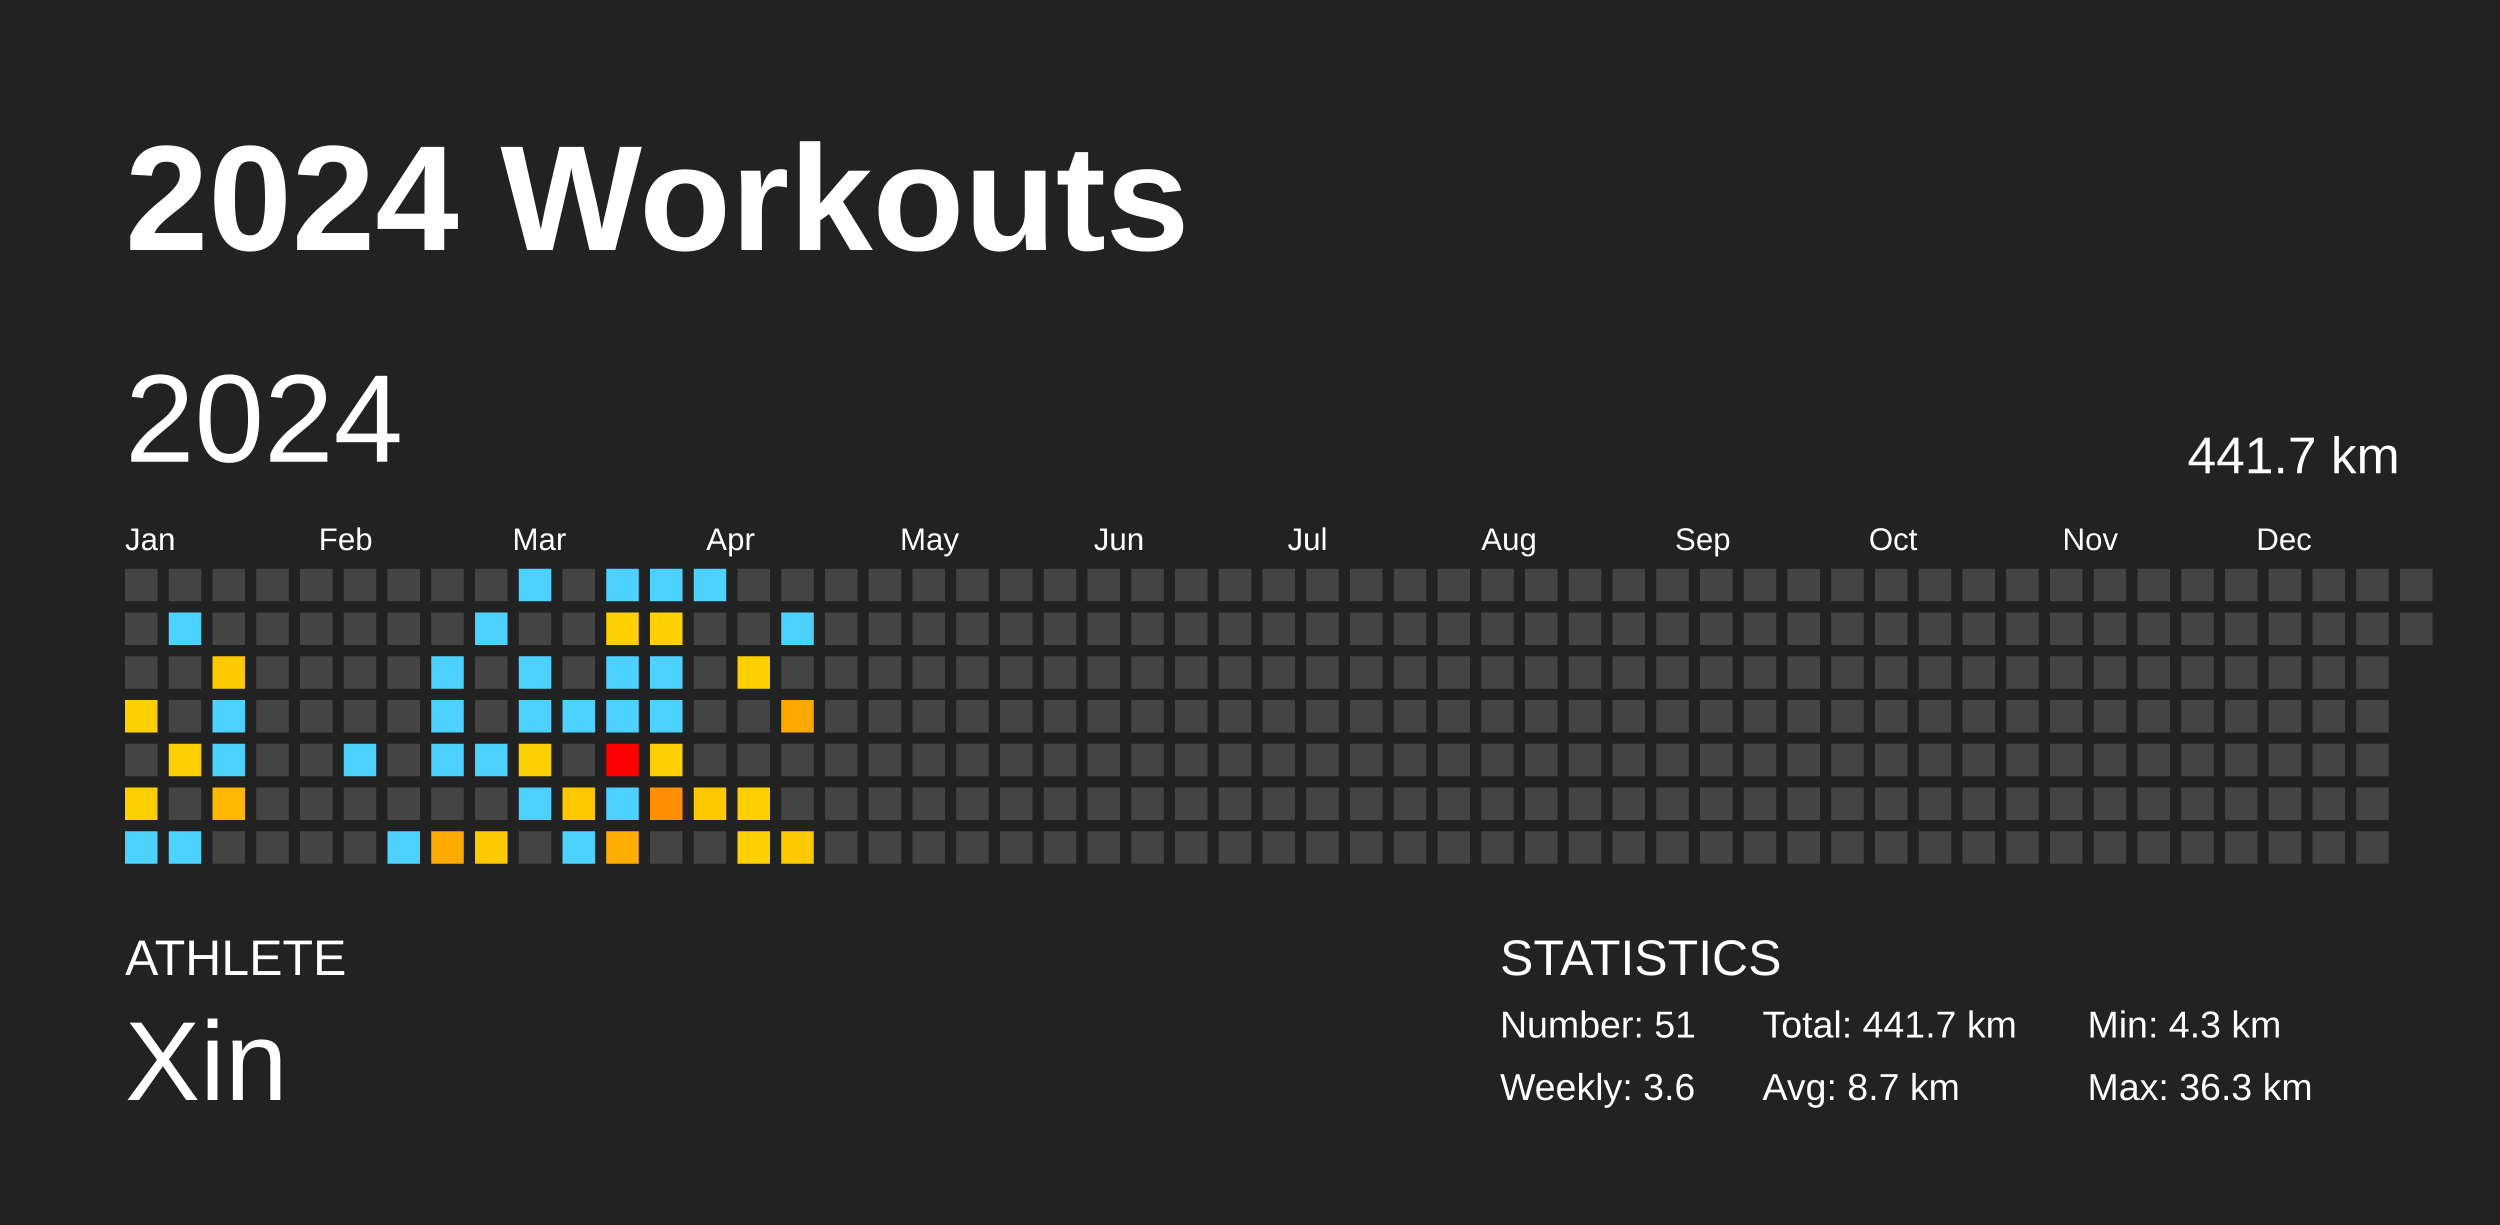
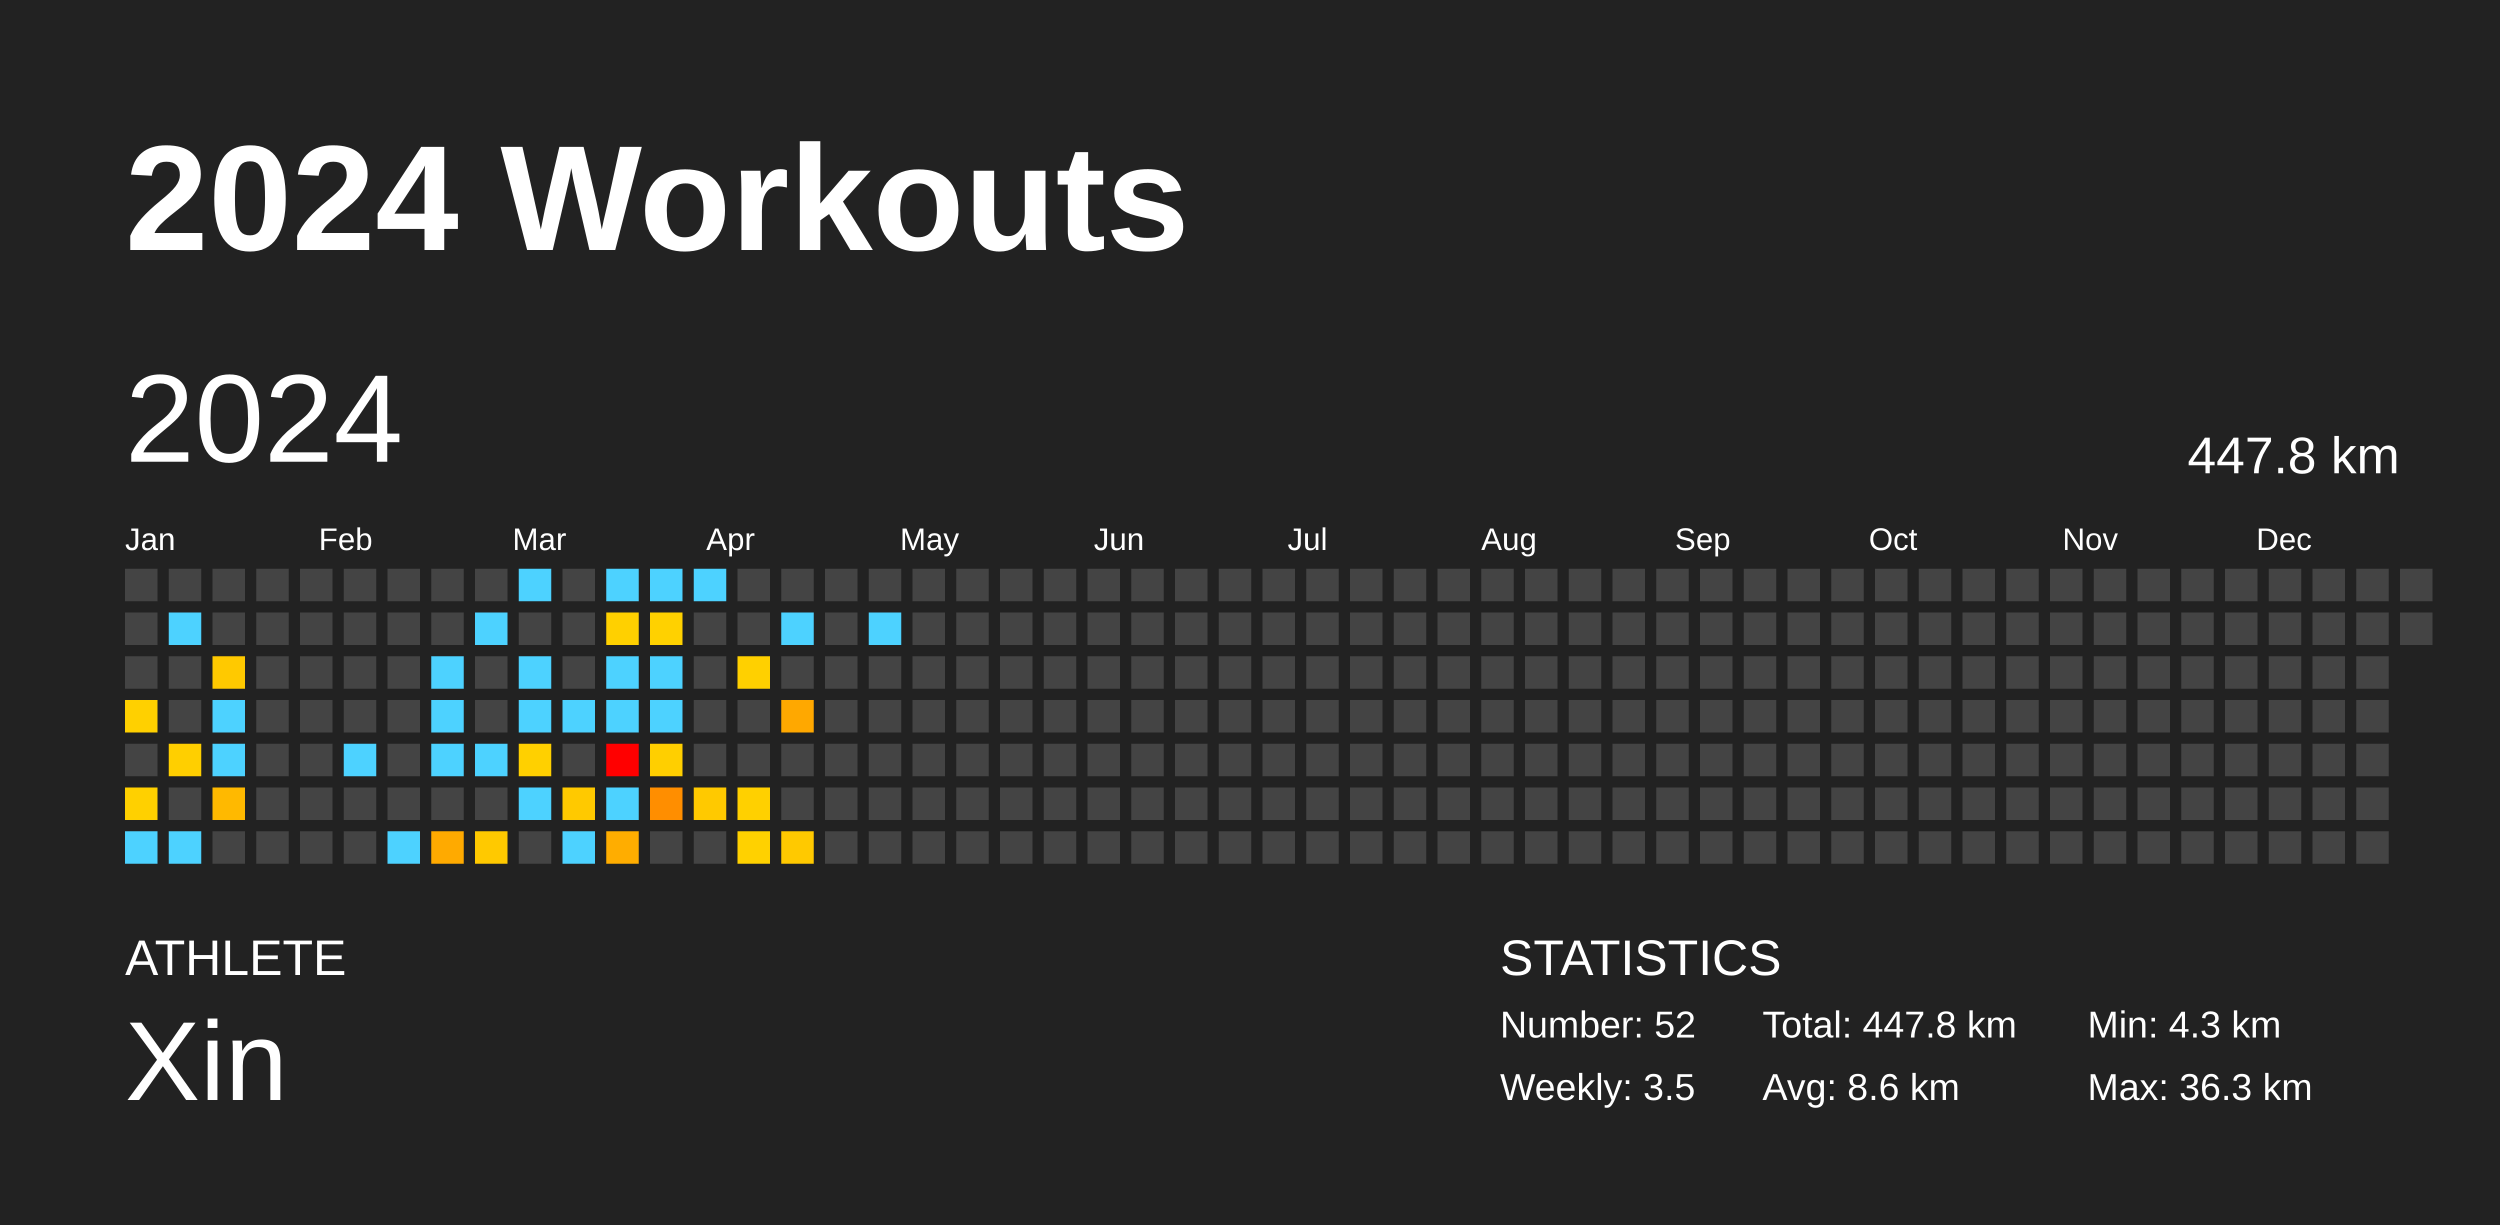
<svg xmlns="http://www.w3.org/2000/svg" baseProfile="full" height="98mm" version="1.1" viewBox="0,0,200,98" width="200mm">
  <defs />
  <rect fill="#222222" height="98" width="200" x="0" y="0" />
  <text fill="#FFFFFF" style="font-size:12px; font-family:Arial; font-weight:bold;" x="10" y="20">2024 Workouts</text>
  <text fill="#FFFFFF" style="font-size:4px; font-family:Arial" x="10" y="78">ATHLETE</text>
  <text fill="#FFFFFF" style="font-size:9px; font-family:Arial" x="10" y="88">Xin</text>
  <text fill="#FFFFFF" style="font-size:4px; font-family:Arial" x="120" y="78">STATISTICS</text>
-   <text fill="#FFFFFF" style="font-size:3px; font-family:Arial" x="120" y="83">Number: 51</text>
-   <text fill="#FFFFFF" style="font-size:3px; font-family:Arial" x="120" y="88">Weekly: 3.6</text>
-   <text fill="#FFFFFF" style="font-size:3px; font-family:Arial" x="141" y="83">Total: 441.7 km</text>
-   <text fill="#FFFFFF" style="font-size:3px; font-family:Arial" x="141" y="88">Avg: 8.7 km</text>
+   <text fill="#FFFFFF" style="font-size:3px; font-family:Arial" x="120" y="83">Number: 52</text>
+   <text fill="#FFFFFF" style="font-size:3px; font-family:Arial" x="120" y="88">Weekly: 3.5</text>
+   <text fill="#FFFFFF" style="font-size:3px; font-family:Arial" x="141" y="83">Total: 447.8 km</text>
+   <text fill="#FFFFFF" style="font-size:3px; font-family:Arial" x="141" y="88">Avg: 8.6 km</text>
  <text fill="#FFFFFF" style="font-size:3px; font-family:Arial" x="167" y="83">Min: 4.3 km</text>
  <text fill="#FFFFFF" style="font-size:3px; font-family:Arial" x="167" y="88">Max: 36.3 km</text>
  <text dominant-baseline="hanging" fill="#FFFFFF" style="font-size:10.0px; font-family:Arial;" x="10" y="30">2024</text>
-   <text dominant-baseline="hanging" fill="#FFFFFF" style="font-size:4.125px; font-family:Arial;" x="175" y="35">441.7 km</text>
+   <text dominant-baseline="hanging" fill="#FFFFFF" style="font-size:4.125px; font-family:Arial;" x="175" y="35">447.8 km</text>
  <text fill="#FFFFFF" style="font-size:2.5px; font-family:Arial" x="10.0" y="44">Jan</text>
  <text fill="#FFFFFF" style="font-size:2.5px; font-family:Arial" x="25.5" y="44">Feb</text>
  <text fill="#FFFFFF" style="font-size:2.5px; font-family:Arial" x="41.0" y="44">Mar</text>
  <text fill="#FFFFFF" style="font-size:2.5px; font-family:Arial" x="56.5" y="44">Apr</text>
  <text fill="#FFFFFF" style="font-size:2.5px; font-family:Arial" x="72.0" y="44">May</text>
  <text fill="#FFFFFF" style="font-size:2.5px; font-family:Arial" x="87.5" y="44">Jun</text>
  <text fill="#FFFFFF" style="font-size:2.5px; font-family:Arial" x="103.0" y="44">Jul</text>
  <text fill="#FFFFFF" style="font-size:2.5px; font-family:Arial" x="118.5" y="44">Aug</text>
  <text fill="#FFFFFF" style="font-size:2.5px; font-family:Arial" x="134.0" y="44">Sep</text>
  <text fill="#FFFFFF" style="font-size:2.5px; font-family:Arial" x="149.5" y="44">Oct</text>
  <text fill="#FFFFFF" style="font-size:2.5px; font-family:Arial" x="165.0" y="44">Nov</text>
  <text fill="#FFFFFF" style="font-size:2.5px; font-family:Arial" x="180.5" y="44">Dec</text>
  <rect fill="#444444" height="2.6" width="2.6" x="10.0" y="45.5" />
  <rect fill="#444444" height="2.6" width="2.6" x="10.0" y="49.0" />
  <rect fill="#444444" height="2.6" width="2.6" x="10.0" y="52.5" />
  <rect fill="#ffd000" height="2.6" width="2.6" x="10.0" y="56.0" />
  <rect fill="#444444" height="2.6" width="2.6" x="10.0" y="59.5" />
  <rect fill="#ffd000" height="2.6" width="2.6" x="10.0" y="63.0" />
  <rect fill="#4dd2ff" height="2.6" width="2.6" x="10.0" y="66.5" />
  <rect fill="#444444" height="2.6" width="2.6" x="13.5" y="45.5" />
  <rect fill="#4dd2ff" height="2.6" width="2.6" x="13.5" y="49.0" />
  <rect fill="#444444" height="2.6" width="2.6" x="13.5" y="52.5" />
  <rect fill="#444444" height="2.6" width="2.6" x="13.5" y="56.0" />
  <rect fill="#ffcf00" height="2.6" width="2.6" x="13.5" y="59.5" />
  <rect fill="#444444" height="2.6" width="2.6" x="13.5" y="63.0" />
  <rect fill="#4dd2ff" height="2.6" width="2.6" x="13.5" y="66.5" />
  <rect fill="#444444" height="2.6" width="2.6" x="17.0" y="45.5" />
  <rect fill="#444444" height="2.6" width="2.6" x="17.0" y="49.0" />
  <rect fill="#ffc900" height="2.6" width="2.6" x="17.0" y="52.5" />
  <rect fill="#4dd2ff" height="2.6" width="2.6" x="17.0" y="56.0" />
  <rect fill="#4dd2ff" height="2.6" width="2.6" x="17.0" y="59.5" />
  <rect fill="#ffb900" height="2.6" width="2.6" x="17.0" y="63.0" />
  <rect fill="#444444" height="2.6" width="2.6" x="17.0" y="66.5" />
  <rect fill="#444444" height="2.6" width="2.6" x="20.5" y="45.5" />
  <rect fill="#444444" height="2.6" width="2.6" x="20.5" y="49.0" />
  <rect fill="#444444" height="2.6" width="2.6" x="20.5" y="52.5" />
  <rect fill="#444444" height="2.6" width="2.6" x="20.5" y="56.0" />
  <rect fill="#444444" height="2.6" width="2.6" x="20.5" y="59.5" />
  <rect fill="#444444" height="2.6" width="2.6" x="20.5" y="63.0" />
  <rect fill="#444444" height="2.6" width="2.6" x="20.5" y="66.5" />
  <rect fill="#444444" height="2.6" width="2.6" x="24.0" y="45.5" />
  <rect fill="#444444" height="2.6" width="2.6" x="24.0" y="49.0" />
  <rect fill="#444444" height="2.6" width="2.6" x="24.0" y="52.5" />
  <rect fill="#444444" height="2.6" width="2.6" x="24.0" y="56.0" />
  <rect fill="#444444" height="2.6" width="2.6" x="24.0" y="59.5" />
  <rect fill="#444444" height="2.6" width="2.6" x="24.0" y="63.0" />
  <rect fill="#444444" height="2.6" width="2.6" x="24.0" y="66.5" />
  <rect fill="#444444" height="2.6" width="2.6" x="27.5" y="45.5" />
  <rect fill="#444444" height="2.6" width="2.6" x="27.5" y="49.0" />
  <rect fill="#444444" height="2.6" width="2.6" x="27.5" y="52.5" />
  <rect fill="#444444" height="2.6" width="2.6" x="27.5" y="56.0" />
  <rect fill="#4dd2ff" height="2.6" width="2.6" x="27.5" y="59.5" />
  <rect fill="#444444" height="2.6" width="2.6" x="27.5" y="63.0" />
  <rect fill="#444444" height="2.6" width="2.6" x="27.5" y="66.5" />
  <rect fill="#444444" height="2.6" width="2.6" x="31.0" y="45.5" />
  <rect fill="#444444" height="2.6" width="2.6" x="31.0" y="49.0" />
  <rect fill="#444444" height="2.6" width="2.6" x="31.0" y="52.5" />
  <rect fill="#444444" height="2.6" width="2.6" x="31.0" y="56.0" />
  <rect fill="#444444" height="2.6" width="2.6" x="31.0" y="59.5" />
  <rect fill="#444444" height="2.6" width="2.6" x="31.0" y="63.0" />
  <rect fill="#4dd2ff" height="2.6" width="2.6" x="31.0" y="66.5" />
  <rect fill="#444444" height="2.6" width="2.6" x="34.5" y="45.5" />
  <rect fill="#444444" height="2.6" width="2.6" x="34.5" y="49.0" />
  <rect fill="#4dd2ff" height="2.6" width="2.6" x="34.5" y="52.5" />
  <rect fill="#4dd2ff" height="2.6" width="2.6" x="34.5" y="56.0" />
  <rect fill="#4dd2ff" height="2.6" width="2.6" x="34.5" y="59.5" />
  <rect fill="#444444" height="2.6" width="2.6" x="34.5" y="63.0" />
  <rect fill="#ffaa00" height="2.6" width="2.6" x="34.5" y="66.5" />
  <rect fill="#444444" height="2.6" width="2.6" x="38.0" y="45.5" />
  <rect fill="#4dd2ff" height="2.6" width="2.6" x="38.0" y="49.0" />
  <rect fill="#444444" height="2.6" width="2.6" x="38.0" y="52.5" />
  <rect fill="#444444" height="2.6" width="2.6" x="38.0" y="56.0" />
  <rect fill="#4dd2ff" height="2.6" width="2.6" x="38.0" y="59.5" />
  <rect fill="#444444" height="2.6" width="2.6" x="38.0" y="63.0" />
  <rect fill="#ffc900" height="2.6" width="2.6" x="38.0" y="66.5" />
  <rect fill="#4dd2ff" height="2.6" width="2.6" x="41.5" y="45.5" />
  <rect fill="#444444" height="2.6" width="2.6" x="41.5" y="49.0" />
  <rect fill="#4dd2ff" height="2.6" width="2.6" x="41.5" y="52.5" />
  <rect fill="#4dd2ff" height="2.6" width="2.6" x="41.5" y="56.0" />
  <rect fill="#ffd000" height="2.6" width="2.6" x="41.5" y="59.5" />
  <rect fill="#4dd2ff" height="2.6" width="2.6" x="41.5" y="63.0" />
  <rect fill="#444444" height="2.6" width="2.6" x="41.5" y="66.5" />
  <rect fill="#444444" height="2.6" width="2.6" x="45.0" y="45.5" />
  <rect fill="#444444" height="2.6" width="2.6" x="45.0" y="49.0" />
  <rect fill="#444444" height="2.6" width="2.6" x="45.0" y="52.5" />
  <rect fill="#4dd2ff" height="2.6" width="2.6" x="45.0" y="56.0" />
  <rect fill="#444444" height="2.6" width="2.6" x="45.0" y="59.5" />
  <rect fill="#ffc900" height="2.6" width="2.6" x="45.0" y="63.0" />
  <rect fill="#4dd2ff" height="2.6" width="2.6" x="45.0" y="66.5" />
  <rect fill="#4dd2ff" height="2.6" width="2.6" x="48.5" y="45.5" />
  <rect fill="#ffd000" height="2.6" width="2.6" x="48.5" y="49.0" />
  <rect fill="#4dd2ff" height="2.6" width="2.6" x="48.5" y="52.5" />
  <rect fill="#4dd2ff" height="2.6" width="2.6" x="48.5" y="56.0" />
  <rect fill="red" height="2.6" width="2.6" x="48.5" y="59.5" />
  <rect fill="#4dd2ff" height="2.6" width="2.6" x="48.5" y="63.0" />
  <rect fill="#ffad00" height="2.6" width="2.6" x="48.5" y="66.5" />
  <rect fill="#4dd2ff" height="2.6" width="2.6" x="52.0" y="45.5" />
  <rect fill="#ffd100" height="2.6" width="2.6" x="52.0" y="49.0" />
  <rect fill="#4dd2ff" height="2.6" width="2.6" x="52.0" y="52.5" />
  <rect fill="#4dd2ff" height="2.6" width="2.6" x="52.0" y="56.0" />
  <rect fill="#ffcf00" height="2.6" width="2.6" x="52.0" y="59.5" />
  <rect fill="#ff8e00" height="2.6" width="2.6" x="52.0" y="63.0" />
  <rect fill="#444444" height="2.6" width="2.6" x="52.0" y="66.5" />
  <rect fill="#4dd2ff" height="2.6" width="2.6" x="55.5" y="45.5" />
  <rect fill="#444444" height="2.6" width="2.6" x="55.5" y="49.0" />
  <rect fill="#444444" height="2.6" width="2.6" x="55.5" y="52.5" />
  <rect fill="#444444" height="2.6" width="2.6" x="55.5" y="56.0" />
  <rect fill="#444444" height="2.6" width="2.6" x="55.5" y="59.5" />
  <rect fill="#ffc900" height="2.6" width="2.6" x="55.5" y="63.0" />
  <rect fill="#444444" height="2.6" width="2.6" x="55.5" y="66.5" />
  <rect fill="#444444" height="2.6" width="2.6" x="59.0" y="45.5" />
  <rect fill="#444444" height="2.6" width="2.6" x="59.0" y="49.0" />
  <rect fill="#ffd000" height="2.6" width="2.6" x="59.0" y="52.5" />
  <rect fill="#444444" height="2.6" width="2.6" x="59.0" y="56.0" />
  <rect fill="#444444" height="2.6" width="2.6" x="59.0" y="59.5" />
  <rect fill="#ffd000" height="2.6" width="2.6" x="59.0" y="63.0" />
  <rect fill="#ffd100" height="2.6" width="2.6" x="59.0" y="66.5" />
  <rect fill="#444444" height="2.6" width="2.6" x="62.5" y="45.5" />
  <rect fill="#4dd2ff" height="2.6" width="2.6" x="62.5" y="49.0" />
  <rect fill="#444444" height="2.6" width="2.6" x="62.5" y="52.5" />
  <rect fill="#ffa800" height="2.6" width="2.6" x="62.5" y="56.0" />
  <rect fill="#444444" height="2.6" width="2.6" x="62.5" y="59.5" />
  <rect fill="#444444" height="2.6" width="2.6" x="62.5" y="63.0" />
  <rect fill="#ffc900" height="2.6" width="2.6" x="62.5" y="66.5" />
  <rect fill="#444444" height="2.6" width="2.6" x="66.0" y="45.5" />
  <rect fill="#444444" height="2.6" width="2.6" x="66.0" y="49.0" />
  <rect fill="#444444" height="2.6" width="2.6" x="66.0" y="52.5" />
  <rect fill="#444444" height="2.6" width="2.6" x="66.0" y="56.0" />
  <rect fill="#444444" height="2.6" width="2.6" x="66.0" y="59.5" />
  <rect fill="#444444" height="2.6" width="2.6" x="66.0" y="63.0" />
  <rect fill="#444444" height="2.6" width="2.6" x="66.0" y="66.5" />
  <rect fill="#444444" height="2.6" width="2.6" x="69.5" y="45.5" />
-   <rect fill="#444444" height="2.6" width="2.6" x="69.5" y="49.0" />
+   <rect fill="#4dd2ff" height="2.6" width="2.6" x="69.5" y="49.0" />
  <rect fill="#444444" height="2.6" width="2.6" x="69.5" y="52.5" />
  <rect fill="#444444" height="2.6" width="2.6" x="69.5" y="56.0" />
  <rect fill="#444444" height="2.6" width="2.6" x="69.5" y="59.5" />
  <rect fill="#444444" height="2.6" width="2.6" x="69.5" y="63.0" />
  <rect fill="#444444" height="2.6" width="2.6" x="69.5" y="66.5" />
  <rect fill="#444444" height="2.6" width="2.6" x="73.0" y="45.5" />
  <rect fill="#444444" height="2.6" width="2.6" x="73.0" y="49.0" />
  <rect fill="#444444" height="2.6" width="2.6" x="73.0" y="52.5" />
  <rect fill="#444444" height="2.6" width="2.6" x="73.0" y="56.0" />
  <rect fill="#444444" height="2.6" width="2.6" x="73.0" y="59.5" />
  <rect fill="#444444" height="2.6" width="2.6" x="73.0" y="63.0" />
  <rect fill="#444444" height="2.6" width="2.6" x="73.0" y="66.5" />
  <rect fill="#444444" height="2.6" width="2.6" x="76.5" y="45.5" />
  <rect fill="#444444" height="2.6" width="2.6" x="76.5" y="49.0" />
  <rect fill="#444444" height="2.6" width="2.6" x="76.5" y="52.5" />
  <rect fill="#444444" height="2.6" width="2.6" x="76.5" y="56.0" />
  <rect fill="#444444" height="2.6" width="2.6" x="76.5" y="59.5" />
  <rect fill="#444444" height="2.6" width="2.6" x="76.5" y="63.0" />
  <rect fill="#444444" height="2.6" width="2.6" x="76.5" y="66.5" />
  <rect fill="#444444" height="2.6" width="2.6" x="80.0" y="45.5" />
  <rect fill="#444444" height="2.6" width="2.6" x="80.0" y="49.0" />
  <rect fill="#444444" height="2.6" width="2.6" x="80.0" y="52.5" />
  <rect fill="#444444" height="2.6" width="2.6" x="80.0" y="56.0" />
  <rect fill="#444444" height="2.6" width="2.6" x="80.0" y="59.5" />
  <rect fill="#444444" height="2.6" width="2.6" x="80.0" y="63.0" />
  <rect fill="#444444" height="2.6" width="2.6" x="80.0" y="66.5" />
  <rect fill="#444444" height="2.6" width="2.6" x="83.5" y="45.5" />
  <rect fill="#444444" height="2.6" width="2.6" x="83.5" y="49.0" />
  <rect fill="#444444" height="2.6" width="2.6" x="83.5" y="52.5" />
  <rect fill="#444444" height="2.6" width="2.6" x="83.5" y="56.0" />
  <rect fill="#444444" height="2.6" width="2.6" x="83.5" y="59.5" />
  <rect fill="#444444" height="2.6" width="2.6" x="83.5" y="63.0" />
  <rect fill="#444444" height="2.6" width="2.6" x="83.5" y="66.5" />
  <rect fill="#444444" height="2.6" width="2.6" x="87.0" y="45.5" />
  <rect fill="#444444" height="2.6" width="2.6" x="87.0" y="49.0" />
  <rect fill="#444444" height="2.6" width="2.6" x="87.0" y="52.5" />
  <rect fill="#444444" height="2.6" width="2.6" x="87.0" y="56.0" />
  <rect fill="#444444" height="2.6" width="2.6" x="87.0" y="59.5" />
  <rect fill="#444444" height="2.6" width="2.6" x="87.0" y="63.0" />
  <rect fill="#444444" height="2.6" width="2.6" x="87.0" y="66.5" />
  <rect fill="#444444" height="2.6" width="2.6" x="90.5" y="45.5" />
  <rect fill="#444444" height="2.6" width="2.6" x="90.5" y="49.0" />
  <rect fill="#444444" height="2.6" width="2.6" x="90.5" y="52.5" />
  <rect fill="#444444" height="2.6" width="2.6" x="90.5" y="56.0" />
  <rect fill="#444444" height="2.6" width="2.6" x="90.5" y="59.5" />
  <rect fill="#444444" height="2.6" width="2.6" x="90.5" y="63.0" />
  <rect fill="#444444" height="2.6" width="2.6" x="90.5" y="66.5" />
  <rect fill="#444444" height="2.6" width="2.6" x="94.0" y="45.5" />
  <rect fill="#444444" height="2.6" width="2.6" x="94.0" y="49.0" />
  <rect fill="#444444" height="2.6" width="2.6" x="94.0" y="52.5" />
  <rect fill="#444444" height="2.6" width="2.6" x="94.0" y="56.0" />
  <rect fill="#444444" height="2.6" width="2.6" x="94.0" y="59.5" />
  <rect fill="#444444" height="2.6" width="2.6" x="94.0" y="63.0" />
  <rect fill="#444444" height="2.6" width="2.6" x="94.0" y="66.5" />
  <rect fill="#444444" height="2.6" width="2.6" x="97.5" y="45.5" />
  <rect fill="#444444" height="2.6" width="2.6" x="97.5" y="49.0" />
  <rect fill="#444444" height="2.6" width="2.6" x="97.5" y="52.5" />
  <rect fill="#444444" height="2.6" width="2.6" x="97.5" y="56.0" />
  <rect fill="#444444" height="2.6" width="2.6" x="97.5" y="59.5" />
  <rect fill="#444444" height="2.6" width="2.6" x="97.5" y="63.0" />
  <rect fill="#444444" height="2.6" width="2.6" x="97.5" y="66.5" />
  <rect fill="#444444" height="2.6" width="2.6" x="101.0" y="45.5" />
  <rect fill="#444444" height="2.6" width="2.6" x="101.0" y="49.0" />
  <rect fill="#444444" height="2.6" width="2.6" x="101.0" y="52.5" />
  <rect fill="#444444" height="2.6" width="2.6" x="101.0" y="56.0" />
  <rect fill="#444444" height="2.6" width="2.6" x="101.0" y="59.5" />
  <rect fill="#444444" height="2.6" width="2.6" x="101.0" y="63.0" />
  <rect fill="#444444" height="2.6" width="2.6" x="101.0" y="66.5" />
  <rect fill="#444444" height="2.6" width="2.6" x="104.5" y="45.5" />
  <rect fill="#444444" height="2.6" width="2.6" x="104.5" y="49.0" />
  <rect fill="#444444" height="2.6" width="2.6" x="104.5" y="52.5" />
  <rect fill="#444444" height="2.6" width="2.6" x="104.5" y="56.0" />
  <rect fill="#444444" height="2.6" width="2.6" x="104.5" y="59.5" />
  <rect fill="#444444" height="2.6" width="2.6" x="104.5" y="63.0" />
  <rect fill="#444444" height="2.6" width="2.6" x="104.5" y="66.5" />
  <rect fill="#444444" height="2.6" width="2.6" x="108.0" y="45.5" />
  <rect fill="#444444" height="2.6" width="2.6" x="108.0" y="49.0" />
  <rect fill="#444444" height="2.6" width="2.6" x="108.0" y="52.5" />
  <rect fill="#444444" height="2.6" width="2.6" x="108.0" y="56.0" />
  <rect fill="#444444" height="2.6" width="2.6" x="108.0" y="59.5" />
  <rect fill="#444444" height="2.6" width="2.6" x="108.0" y="63.0" />
  <rect fill="#444444" height="2.6" width="2.6" x="108.0" y="66.5" />
  <rect fill="#444444" height="2.6" width="2.6" x="111.5" y="45.5" />
  <rect fill="#444444" height="2.6" width="2.6" x="111.5" y="49.0" />
  <rect fill="#444444" height="2.6" width="2.6" x="111.5" y="52.5" />
  <rect fill="#444444" height="2.6" width="2.6" x="111.5" y="56.0" />
  <rect fill="#444444" height="2.6" width="2.6" x="111.5" y="59.5" />
  <rect fill="#444444" height="2.6" width="2.6" x="111.5" y="63.0" />
  <rect fill="#444444" height="2.6" width="2.6" x="111.5" y="66.5" />
  <rect fill="#444444" height="2.6" width="2.6" x="115.0" y="45.5" />
  <rect fill="#444444" height="2.6" width="2.6" x="115.0" y="49.0" />
  <rect fill="#444444" height="2.6" width="2.6" x="115.0" y="52.5" />
  <rect fill="#444444" height="2.6" width="2.6" x="115.0" y="56.0" />
  <rect fill="#444444" height="2.6" width="2.6" x="115.0" y="59.5" />
  <rect fill="#444444" height="2.6" width="2.6" x="115.0" y="63.0" />
  <rect fill="#444444" height="2.6" width="2.6" x="115.0" y="66.5" />
  <rect fill="#444444" height="2.6" width="2.6" x="118.5" y="45.5" />
  <rect fill="#444444" height="2.6" width="2.6" x="118.5" y="49.0" />
  <rect fill="#444444" height="2.6" width="2.6" x="118.5" y="52.5" />
  <rect fill="#444444" height="2.6" width="2.6" x="118.5" y="56.0" />
  <rect fill="#444444" height="2.6" width="2.6" x="118.5" y="59.5" />
  <rect fill="#444444" height="2.6" width="2.6" x="118.5" y="63.0" />
  <rect fill="#444444" height="2.6" width="2.6" x="118.5" y="66.5" />
  <rect fill="#444444" height="2.6" width="2.6" x="122.0" y="45.5" />
  <rect fill="#444444" height="2.6" width="2.6" x="122.0" y="49.0" />
  <rect fill="#444444" height="2.6" width="2.6" x="122.0" y="52.5" />
  <rect fill="#444444" height="2.6" width="2.6" x="122.0" y="56.0" />
  <rect fill="#444444" height="2.6" width="2.6" x="122.0" y="59.5" />
  <rect fill="#444444" height="2.6" width="2.6" x="122.0" y="63.0" />
  <rect fill="#444444" height="2.6" width="2.6" x="122.0" y="66.5" />
  <rect fill="#444444" height="2.6" width="2.6" x="125.5" y="45.5" />
  <rect fill="#444444" height="2.6" width="2.6" x="125.5" y="49.0" />
  <rect fill="#444444" height="2.6" width="2.6" x="125.5" y="52.5" />
  <rect fill="#444444" height="2.6" width="2.6" x="125.5" y="56.0" />
  <rect fill="#444444" height="2.6" width="2.6" x="125.5" y="59.5" />
  <rect fill="#444444" height="2.6" width="2.6" x="125.5" y="63.0" />
  <rect fill="#444444" height="2.6" width="2.6" x="125.5" y="66.5" />
  <rect fill="#444444" height="2.6" width="2.6" x="129.0" y="45.5" />
  <rect fill="#444444" height="2.6" width="2.6" x="129.0" y="49.0" />
  <rect fill="#444444" height="2.6" width="2.6" x="129.0" y="52.5" />
  <rect fill="#444444" height="2.6" width="2.6" x="129.0" y="56.0" />
  <rect fill="#444444" height="2.6" width="2.6" x="129.0" y="59.5" />
  <rect fill="#444444" height="2.6" width="2.6" x="129.0" y="63.0" />
  <rect fill="#444444" height="2.6" width="2.6" x="129.0" y="66.5" />
  <rect fill="#444444" height="2.6" width="2.6" x="132.5" y="45.5" />
  <rect fill="#444444" height="2.6" width="2.6" x="132.5" y="49.0" />
  <rect fill="#444444" height="2.6" width="2.6" x="132.5" y="52.5" />
  <rect fill="#444444" height="2.6" width="2.6" x="132.5" y="56.0" />
  <rect fill="#444444" height="2.6" width="2.6" x="132.5" y="59.5" />
  <rect fill="#444444" height="2.6" width="2.6" x="132.5" y="63.0" />
  <rect fill="#444444" height="2.6" width="2.6" x="132.5" y="66.5" />
  <rect fill="#444444" height="2.6" width="2.6" x="136.0" y="45.5" />
  <rect fill="#444444" height="2.6" width="2.6" x="136.0" y="49.0" />
  <rect fill="#444444" height="2.6" width="2.6" x="136.0" y="52.5" />
  <rect fill="#444444" height="2.6" width="2.6" x="136.0" y="56.0" />
  <rect fill="#444444" height="2.6" width="2.6" x="136.0" y="59.5" />
  <rect fill="#444444" height="2.6" width="2.6" x="136.0" y="63.0" />
  <rect fill="#444444" height="2.6" width="2.6" x="136.0" y="66.5" />
  <rect fill="#444444" height="2.6" width="2.6" x="139.5" y="45.5" />
  <rect fill="#444444" height="2.6" width="2.6" x="139.5" y="49.0" />
  <rect fill="#444444" height="2.6" width="2.6" x="139.5" y="52.5" />
  <rect fill="#444444" height="2.6" width="2.6" x="139.5" y="56.0" />
  <rect fill="#444444" height="2.6" width="2.6" x="139.5" y="59.5" />
  <rect fill="#444444" height="2.6" width="2.6" x="139.5" y="63.0" />
  <rect fill="#444444" height="2.6" width="2.6" x="139.5" y="66.5" />
  <rect fill="#444444" height="2.6" width="2.6" x="143.0" y="45.5" />
  <rect fill="#444444" height="2.6" width="2.6" x="143.0" y="49.0" />
  <rect fill="#444444" height="2.6" width="2.6" x="143.0" y="52.5" />
  <rect fill="#444444" height="2.6" width="2.6" x="143.0" y="56.0" />
  <rect fill="#444444" height="2.6" width="2.6" x="143.0" y="59.5" />
  <rect fill="#444444" height="2.6" width="2.6" x="143.0" y="63.0" />
  <rect fill="#444444" height="2.6" width="2.6" x="143.0" y="66.5" />
  <rect fill="#444444" height="2.6" width="2.6" x="146.5" y="45.5" />
  <rect fill="#444444" height="2.6" width="2.6" x="146.5" y="49.0" />
  <rect fill="#444444" height="2.6" width="2.6" x="146.5" y="52.5" />
  <rect fill="#444444" height="2.6" width="2.6" x="146.5" y="56.0" />
  <rect fill="#444444" height="2.6" width="2.6" x="146.5" y="59.5" />
  <rect fill="#444444" height="2.6" width="2.6" x="146.5" y="63.0" />
  <rect fill="#444444" height="2.6" width="2.6" x="146.5" y="66.5" />
  <rect fill="#444444" height="2.6" width="2.6" x="150.0" y="45.5" />
  <rect fill="#444444" height="2.6" width="2.6" x="150.0" y="49.0" />
  <rect fill="#444444" height="2.6" width="2.6" x="150.0" y="52.5" />
  <rect fill="#444444" height="2.6" width="2.6" x="150.0" y="56.0" />
  <rect fill="#444444" height="2.6" width="2.6" x="150.0" y="59.5" />
  <rect fill="#444444" height="2.6" width="2.6" x="150.0" y="63.0" />
  <rect fill="#444444" height="2.6" width="2.6" x="150.0" y="66.5" />
  <rect fill="#444444" height="2.6" width="2.6" x="153.5" y="45.5" />
  <rect fill="#444444" height="2.6" width="2.6" x="153.5" y="49.0" />
  <rect fill="#444444" height="2.6" width="2.6" x="153.5" y="52.5" />
  <rect fill="#444444" height="2.6" width="2.6" x="153.5" y="56.0" />
  <rect fill="#444444" height="2.6" width="2.6" x="153.5" y="59.5" />
  <rect fill="#444444" height="2.6" width="2.6" x="153.5" y="63.0" />
  <rect fill="#444444" height="2.6" width="2.6" x="153.5" y="66.5" />
  <rect fill="#444444" height="2.6" width="2.6" x="157.0" y="45.5" />
  <rect fill="#444444" height="2.6" width="2.6" x="157.0" y="49.0" />
  <rect fill="#444444" height="2.6" width="2.6" x="157.0" y="52.5" />
  <rect fill="#444444" height="2.6" width="2.6" x="157.0" y="56.0" />
  <rect fill="#444444" height="2.6" width="2.6" x="157.0" y="59.5" />
  <rect fill="#444444" height="2.6" width="2.6" x="157.0" y="63.0" />
  <rect fill="#444444" height="2.6" width="2.6" x="157.0" y="66.5" />
  <rect fill="#444444" height="2.6" width="2.6" x="160.5" y="45.5" />
  <rect fill="#444444" height="2.6" width="2.6" x="160.5" y="49.0" />
  <rect fill="#444444" height="2.6" width="2.6" x="160.5" y="52.5" />
  <rect fill="#444444" height="2.6" width="2.6" x="160.5" y="56.0" />
  <rect fill="#444444" height="2.6" width="2.6" x="160.5" y="59.5" />
  <rect fill="#444444" height="2.6" width="2.6" x="160.5" y="63.0" />
  <rect fill="#444444" height="2.6" width="2.6" x="160.5" y="66.5" />
  <rect fill="#444444" height="2.6" width="2.6" x="164.0" y="45.5" />
  <rect fill="#444444" height="2.6" width="2.6" x="164.0" y="49.0" />
  <rect fill="#444444" height="2.6" width="2.6" x="164.0" y="52.5" />
  <rect fill="#444444" height="2.6" width="2.6" x="164.0" y="56.0" />
  <rect fill="#444444" height="2.6" width="2.6" x="164.0" y="59.5" />
  <rect fill="#444444" height="2.6" width="2.6" x="164.0" y="63.0" />
  <rect fill="#444444" height="2.6" width="2.6" x="164.0" y="66.5" />
  <rect fill="#444444" height="2.6" width="2.6" x="167.5" y="45.5" />
  <rect fill="#444444" height="2.6" width="2.6" x="167.5" y="49.0" />
  <rect fill="#444444" height="2.6" width="2.6" x="167.5" y="52.5" />
  <rect fill="#444444" height="2.6" width="2.6" x="167.5" y="56.0" />
  <rect fill="#444444" height="2.6" width="2.6" x="167.5" y="59.5" />
  <rect fill="#444444" height="2.6" width="2.6" x="167.5" y="63.0" />
  <rect fill="#444444" height="2.6" width="2.6" x="167.5" y="66.5" />
  <rect fill="#444444" height="2.6" width="2.6" x="171.0" y="45.5" />
  <rect fill="#444444" height="2.6" width="2.6" x="171.0" y="49.0" />
  <rect fill="#444444" height="2.6" width="2.6" x="171.0" y="52.5" />
  <rect fill="#444444" height="2.6" width="2.6" x="171.0" y="56.0" />
  <rect fill="#444444" height="2.6" width="2.6" x="171.0" y="59.5" />
  <rect fill="#444444" height="2.6" width="2.6" x="171.0" y="63.0" />
  <rect fill="#444444" height="2.6" width="2.6" x="171.0" y="66.5" />
  <rect fill="#444444" height="2.6" width="2.6" x="174.5" y="45.5" />
  <rect fill="#444444" height="2.6" width="2.6" x="174.5" y="49.0" />
  <rect fill="#444444" height="2.6" width="2.6" x="174.5" y="52.5" />
  <rect fill="#444444" height="2.6" width="2.6" x="174.5" y="56.0" />
  <rect fill="#444444" height="2.6" width="2.6" x="174.5" y="59.5" />
  <rect fill="#444444" height="2.6" width="2.6" x="174.5" y="63.0" />
  <rect fill="#444444" height="2.6" width="2.6" x="174.5" y="66.5" />
  <rect fill="#444444" height="2.6" width="2.6" x="178.0" y="45.5" />
  <rect fill="#444444" height="2.6" width="2.6" x="178.0" y="49.0" />
  <rect fill="#444444" height="2.6" width="2.6" x="178.0" y="52.5" />
  <rect fill="#444444" height="2.6" width="2.6" x="178.0" y="56.0" />
  <rect fill="#444444" height="2.6" width="2.6" x="178.0" y="59.5" />
  <rect fill="#444444" height="2.6" width="2.6" x="178.0" y="63.0" />
  <rect fill="#444444" height="2.6" width="2.6" x="178.0" y="66.5" />
  <rect fill="#444444" height="2.6" width="2.6" x="181.5" y="45.5" />
  <rect fill="#444444" height="2.6" width="2.6" x="181.5" y="49.0" />
  <rect fill="#444444" height="2.6" width="2.6" x="181.5" y="52.5" />
  <rect fill="#444444" height="2.6" width="2.6" x="181.5" y="56.0" />
  <rect fill="#444444" height="2.6" width="2.6" x="181.5" y="59.5" />
  <rect fill="#444444" height="2.6" width="2.6" x="181.5" y="63.0" />
  <rect fill="#444444" height="2.6" width="2.6" x="181.5" y="66.5" />
  <rect fill="#444444" height="2.6" width="2.6" x="185.0" y="45.5" />
  <rect fill="#444444" height="2.6" width="2.6" x="185.0" y="49.0" />
  <rect fill="#444444" height="2.6" width="2.6" x="185.0" y="52.5" />
  <rect fill="#444444" height="2.6" width="2.6" x="185.0" y="56.0" />
  <rect fill="#444444" height="2.6" width="2.6" x="185.0" y="59.5" />
  <rect fill="#444444" height="2.6" width="2.6" x="185.0" y="63.0" />
  <rect fill="#444444" height="2.6" width="2.6" x="185.0" y="66.5" />
  <rect fill="#444444" height="2.6" width="2.6" x="188.5" y="45.5" />
  <rect fill="#444444" height="2.6" width="2.6" x="188.5" y="49.0" />
  <rect fill="#444444" height="2.6" width="2.6" x="188.5" y="52.5" />
  <rect fill="#444444" height="2.6" width="2.6" x="188.5" y="56.0" />
  <rect fill="#444444" height="2.6" width="2.6" x="188.5" y="59.5" />
  <rect fill="#444444" height="2.6" width="2.6" x="188.5" y="63.0" />
  <rect fill="#444444" height="2.6" width="2.6" x="188.5" y="66.5" />
  <rect fill="#444444" height="2.6" width="2.6" x="192.0" y="45.5" />
  <rect fill="#444444" height="2.6" width="2.6" x="192.0" y="49.0" />
</svg>
